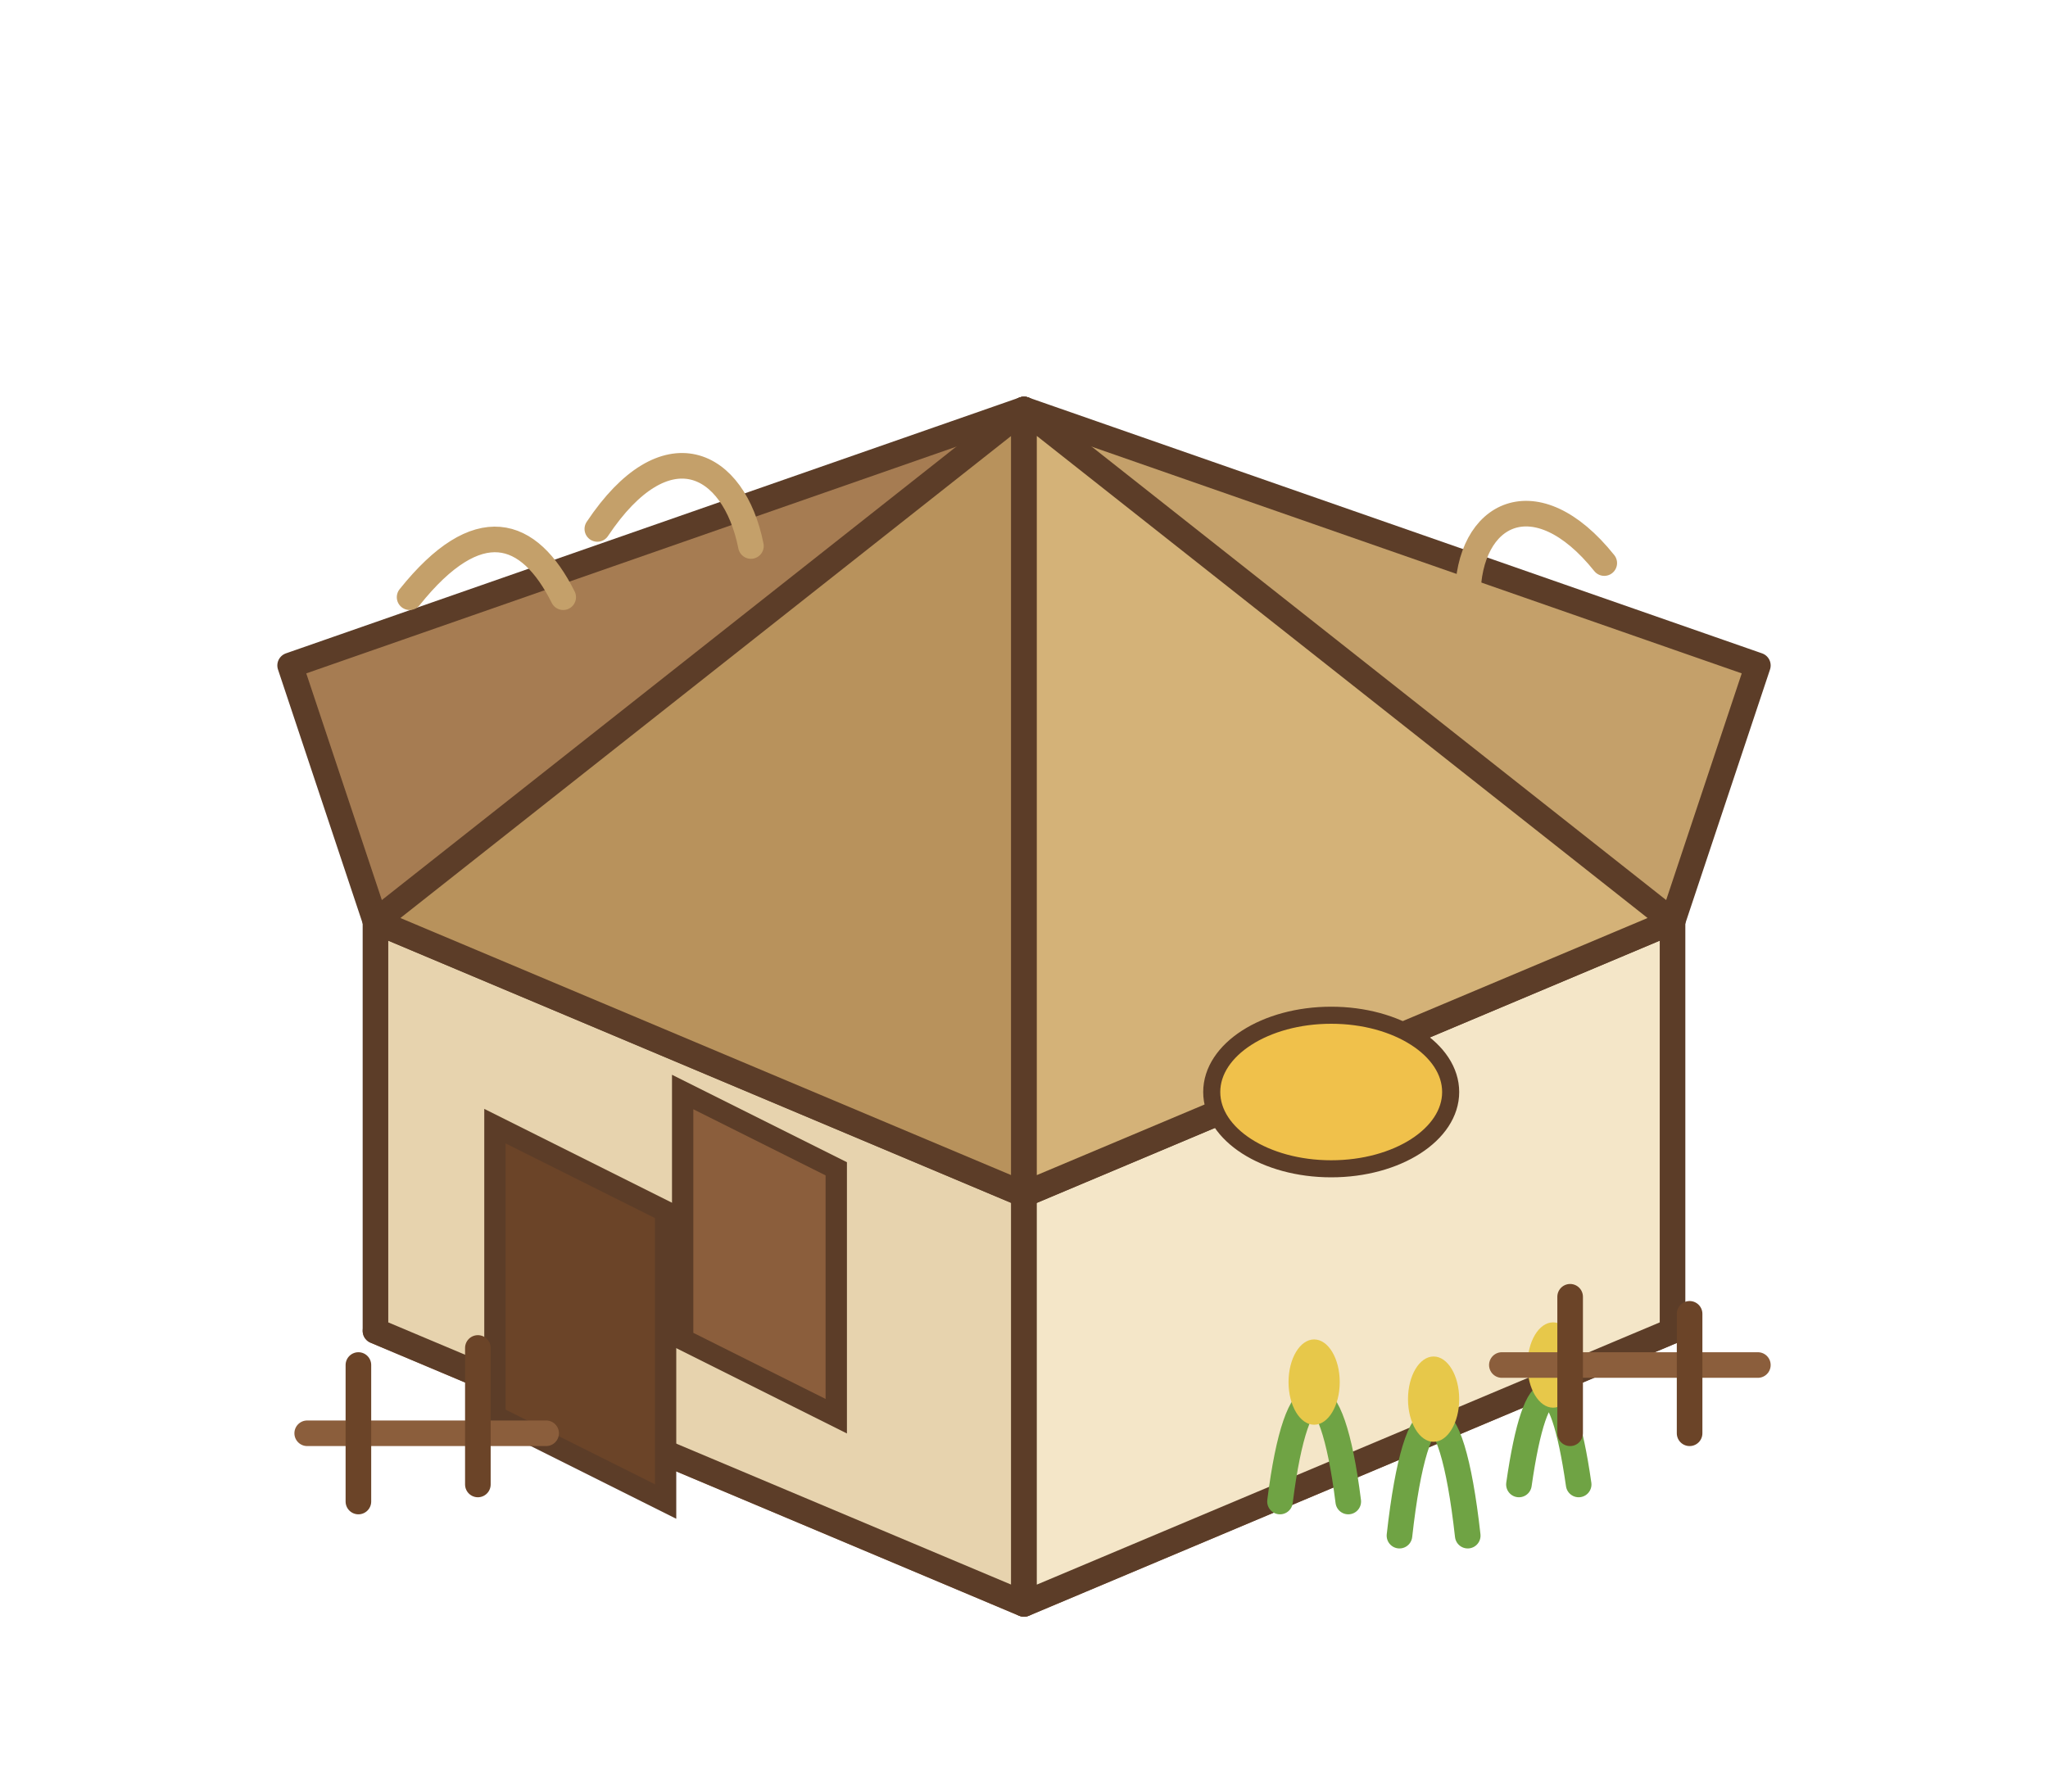
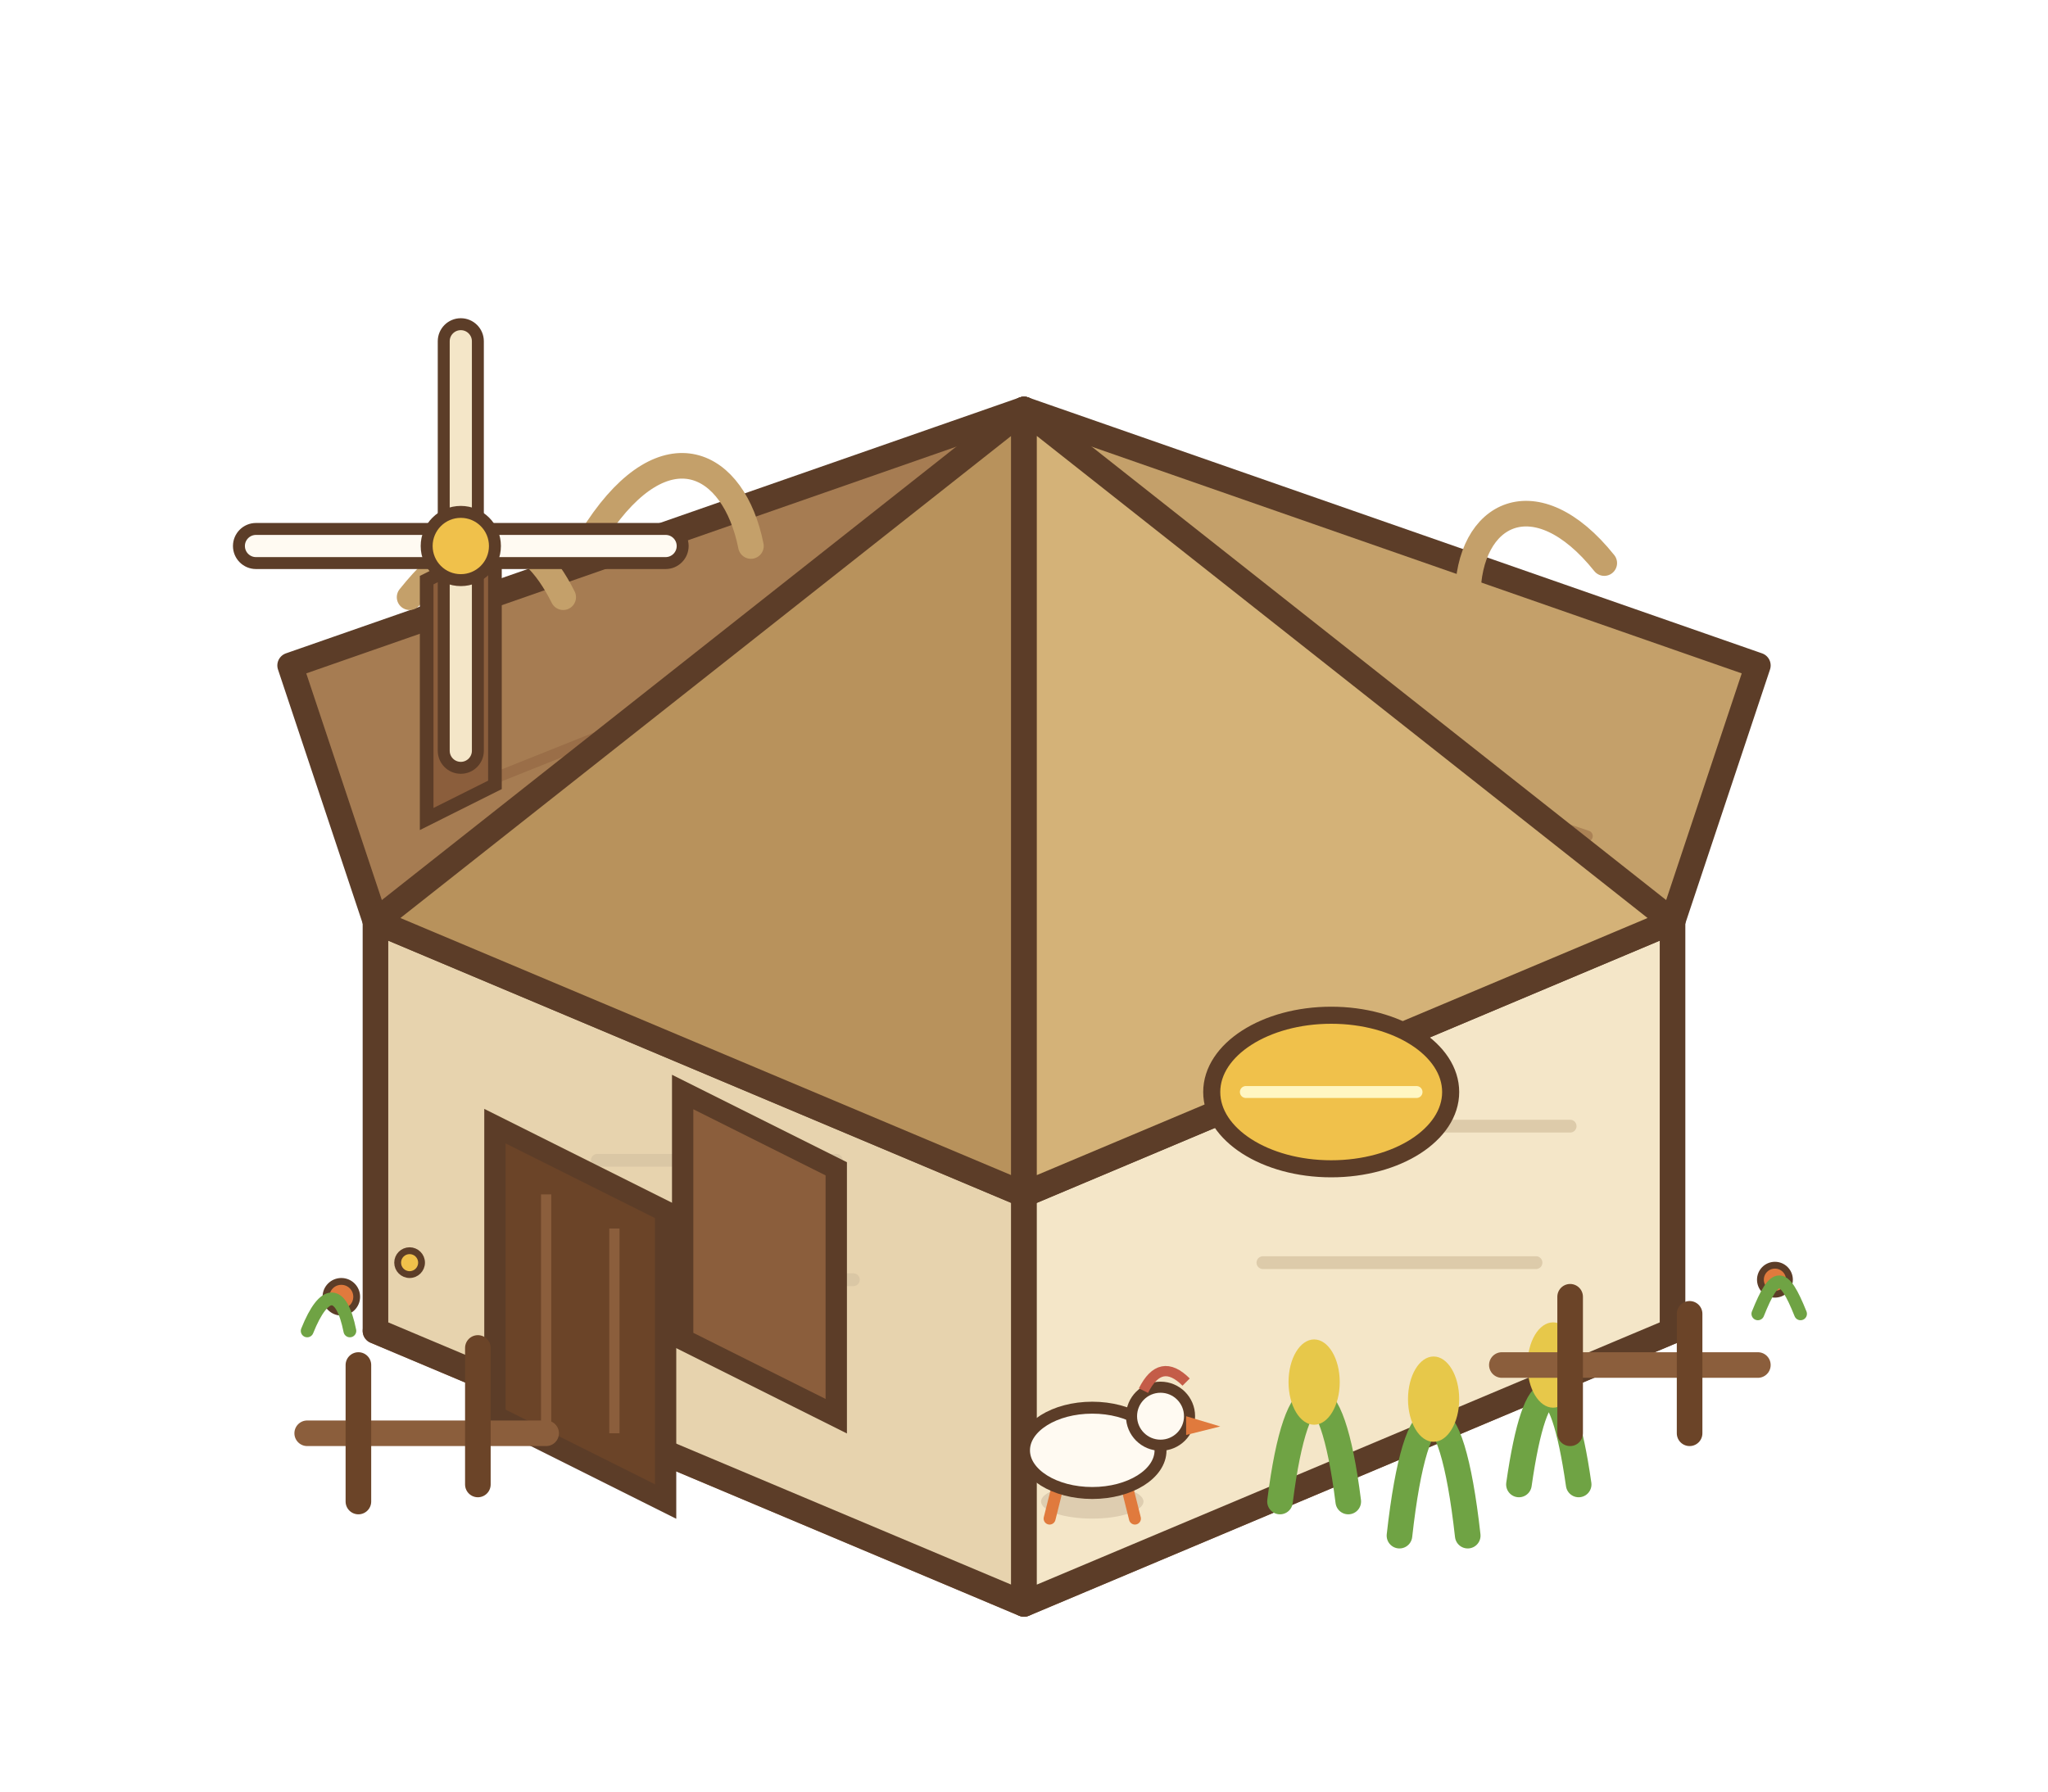
<svg xmlns="http://www.w3.org/2000/svg" viewBox="0 0 240 210" fill="none">
+   <style>
+     .blades, .hen, .hen-head { pointer-events: none; }
+     .blades { transform-box: view-box; transform-origin: 54px 64px; animation: spin 12s linear infinite; }
+     .hen { animation: stroll 6s ease-in-out infinite; }
+     .hen-head { transform-box: fill-box; transform-origin: 20% 60%; animation: peck 6s ease-in-out infinite; }
+     @keyframes spin { to { transform: rotate(360deg); } }
+     @keyframes stroll {
+       0%, 100% { transform: translate(0, 0); }
+       45% { transform: translate(12px, 2px); }
+       58% { transform: translate(12px, 4px); }
+       78% { transform: translate(6px, 1px); }
+     }
+     @keyframes peck {
+       0%, 42%, 68%, 100% { transform: rotate(0deg); }
+       54% { transform: rotate(26deg); }
+     }
+     @media (prefers-reduced-motion: reduce) {
+       .blades, .hen, .hen-head { animation: none; }
+     }
+   </style>
  <polygon points="120,188 196,156 120,124 44,156" fill="#c9b27a" stroke="#8b5e3c" stroke-width="3" stroke-linejoin="round" />
+   <path d="M70 164c16-6 24-6 36 0M140 156c12-5 20-4 28 2" stroke="#b89a62" stroke-width="1.6" stroke-linecap="round" opacity=".7" />
  <polygon points="120,188 44,156 44,108 120,140" fill="#e7d3ae" stroke="#5c3d28" stroke-width="3" stroke-linejoin="round" />
  <polygon points="120,188 196,156 196,108 120,140" fill="#f4e6c8" stroke="#5c3d28" stroke-width="3" stroke-linejoin="round" />
+   <path d="M60 150h40M70 136h28M148 148h32M160 132h24" stroke="#d7c4a2" stroke-width="1.5" stroke-linecap="round" opacity=".8" />
+   <rect x="154" y="128" width="16" height="12" rx="1.5" fill="#9fd0e0" stroke="#5c3d28" stroke-width="1.6" transform="skewY(-18)" />
+   <path d="M160 124l8 10M156 130l14-4" stroke="#fffaf2" stroke-width="1.2" />
  <polygon points="44,108 120,76 120,48 34,78" fill="#a67c52" stroke="#5c3d28" stroke-width="3" stroke-linejoin="round" />
  <polygon points="196,108 120,76 120,48 206,78" fill="#c4a06a" stroke="#5c3d28" stroke-width="3" stroke-linejoin="round" />
+   <path d="M56 92l40-16M72 100l36-14M150 86l36 12M164 96l28 10" stroke="#8b5e3c" stroke-width="1.3" stroke-linecap="round" opacity=".45" />
  <polygon points="44,108 120,140 120,48" fill="#b8925c" stroke="#5c3d28" stroke-width="3" stroke-linejoin="round" />
  <polygon points="196,108 120,140 120,48" fill="#d4b278" stroke="#5c3d28" stroke-width="3" stroke-linejoin="round" />
  <path d="M48 70c8-10 14-8 18 0M70 62c8-12 16-8 18 2M188 66c-8-10-16-6-16 4" stroke="#c4a06a" stroke-width="3" stroke-linecap="round" />
  <polygon points="78,176 58,166 58,132 78,142" fill="#6b4428" stroke="#5c3d28" stroke-width="2.5" />
+   <path d="M64 140v28M72 144v24" stroke="#8b5e3c" stroke-width="1.2" />
  <polygon points="98,166 80,157 80,128 98,137" fill="#8b5e3c" stroke="#5c3d28" stroke-width="2.5" />
  <ellipse cx="156" cy="128" rx="14" ry="9" fill="#f0c14b" stroke="#5c3d28" stroke-width="2" />
+   <path d="M146 128h20" stroke="#fff6c2" stroke-width="1.4" stroke-linecap="round" />
  <g stroke="#6fa344" stroke-width="3" stroke-linecap="round">
    <path d="M150 176c2-16 6-16 8 0" />
    <path d="M164 180c2-18 6-18 8 0" />
    <path d="M178 174c2-14 5-14 7 0" />
  </g>
  <g fill="#e7c84a">
    <ellipse cx="154" cy="162" rx="3" ry="5" />
    <ellipse cx="168" cy="164" rx="3" ry="5" />
    <ellipse cx="182" cy="160" rx="3" ry="5" />
  </g>
  <path d="M36 168h28M176 160h30" stroke="#8b5e3c" stroke-width="3" stroke-linecap="round" />
  <path d="M42 160v16M56 158v16M184 152v16M198 154v14" stroke="#6b4428" stroke-width="3" stroke-linecap="round" />
+   <polygon points="50,96 58,92 58,64 50,68" fill="#8b5e3c" stroke="#5c3d28" stroke-width="1.6" />
+   <g class="blades">
+     <rect x="52" y="38" width="4" height="52" rx="2" fill="#f4e6c8" stroke="#5c3d28" stroke-width="1.4" />
+     <rect x="28" y="62" width="52" height="4" rx="2" fill="#fffaf2" stroke="#5c3d28" stroke-width="1.4" />
+   </g>
+   <circle cx="54" cy="64" r="4" fill="#f0c14b" stroke="#5c3d28" stroke-width="1.4" />
+   <g class="hen">
+     <ellipse cx="128" cy="176" rx="6" ry="2" fill="#5c3d28" opacity=".15" />
+     <path d="M124 174l-1 4M132 174l1 4" stroke="#e07a3d" stroke-width="1.4" stroke-linecap="round" />
+     <ellipse cx="128" cy="170" rx="8" ry="5" fill="#fffaf2" stroke="#5c3d28" stroke-width="1.4" />
+     <g class="hen-head">
+       <circle cx="136" cy="166" r="3.4" fill="#fffaf2" stroke="#5c3d28" stroke-width="1.3" />
+       <path d="M139 166l4 1.2-4 1" fill="#e07a3d" />
+       <path d="M134 163q2-4 5-1" stroke="#c45c48" stroke-width="1.2" fill="none" />
+     </g>
+   </g>
+   <g fill="#e07a3d" stroke="#5c3d28" stroke-width=".8">
+     <circle cx="40" cy="152" r="1.8" />
+     <circle cx="48" cy="148" r="1.4" fill="#f0c14b" />
+     <circle cx="208" cy="150" r="1.7" />
+   </g>
+   <path d="M36 156c2-5 4-5 5 0M206 154c2-5 3-5 5 0" stroke="#6fa344" stroke-width="1.5" stroke-linecap="round" />
</svg>
